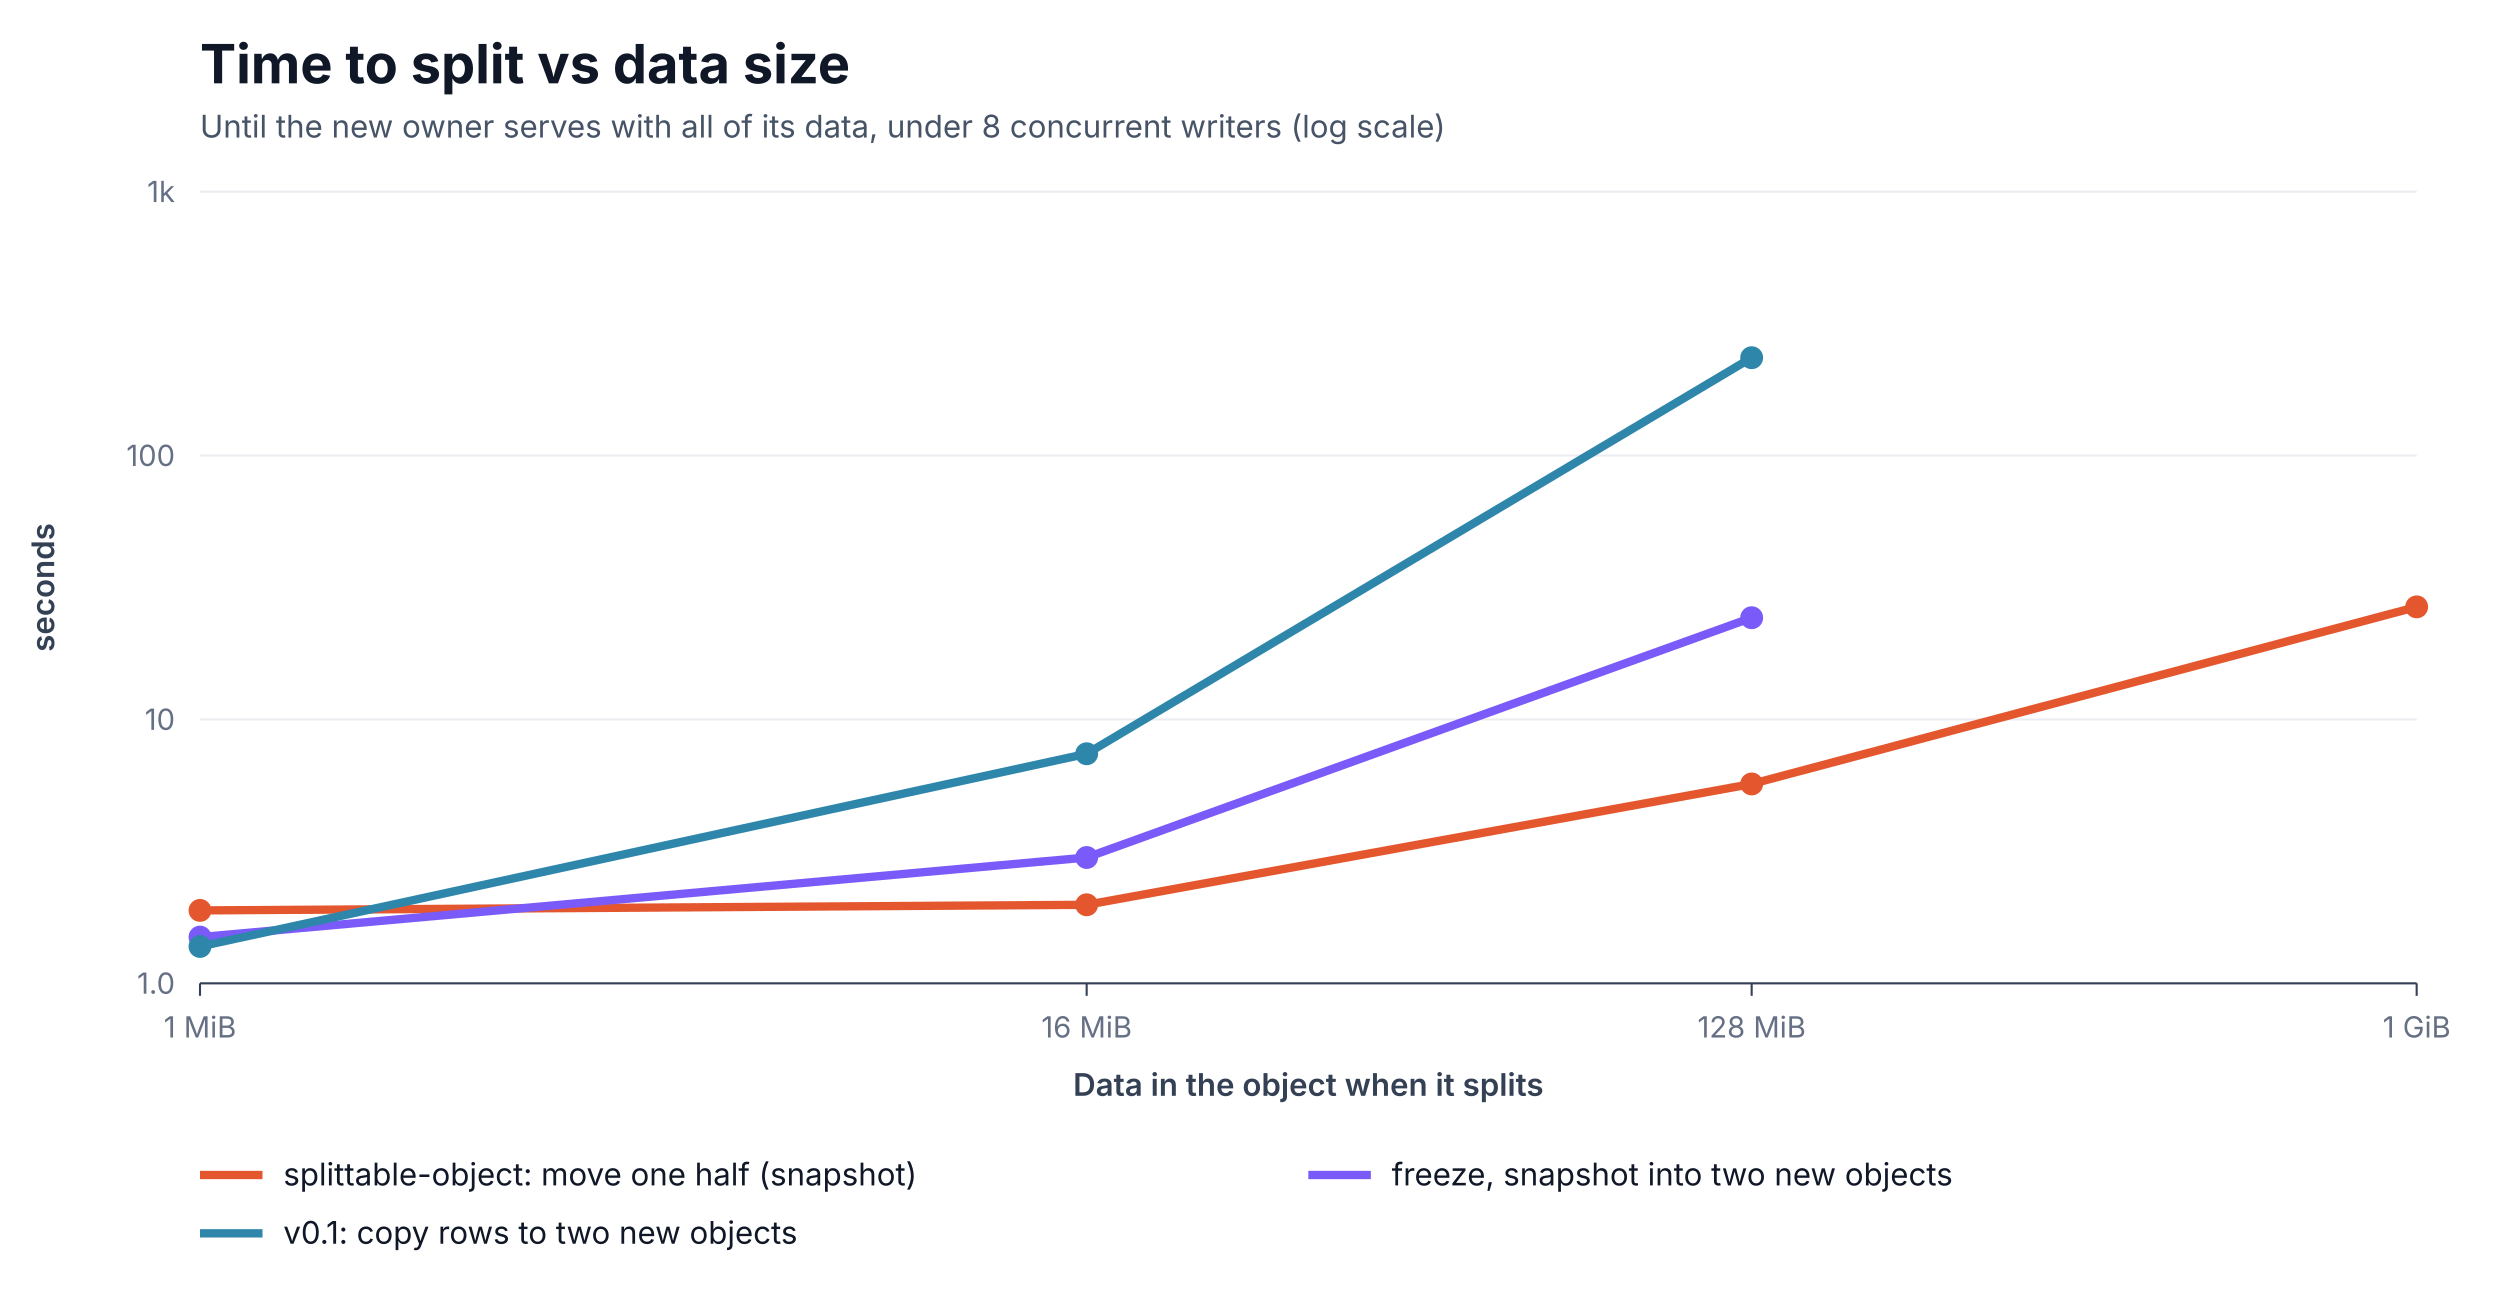
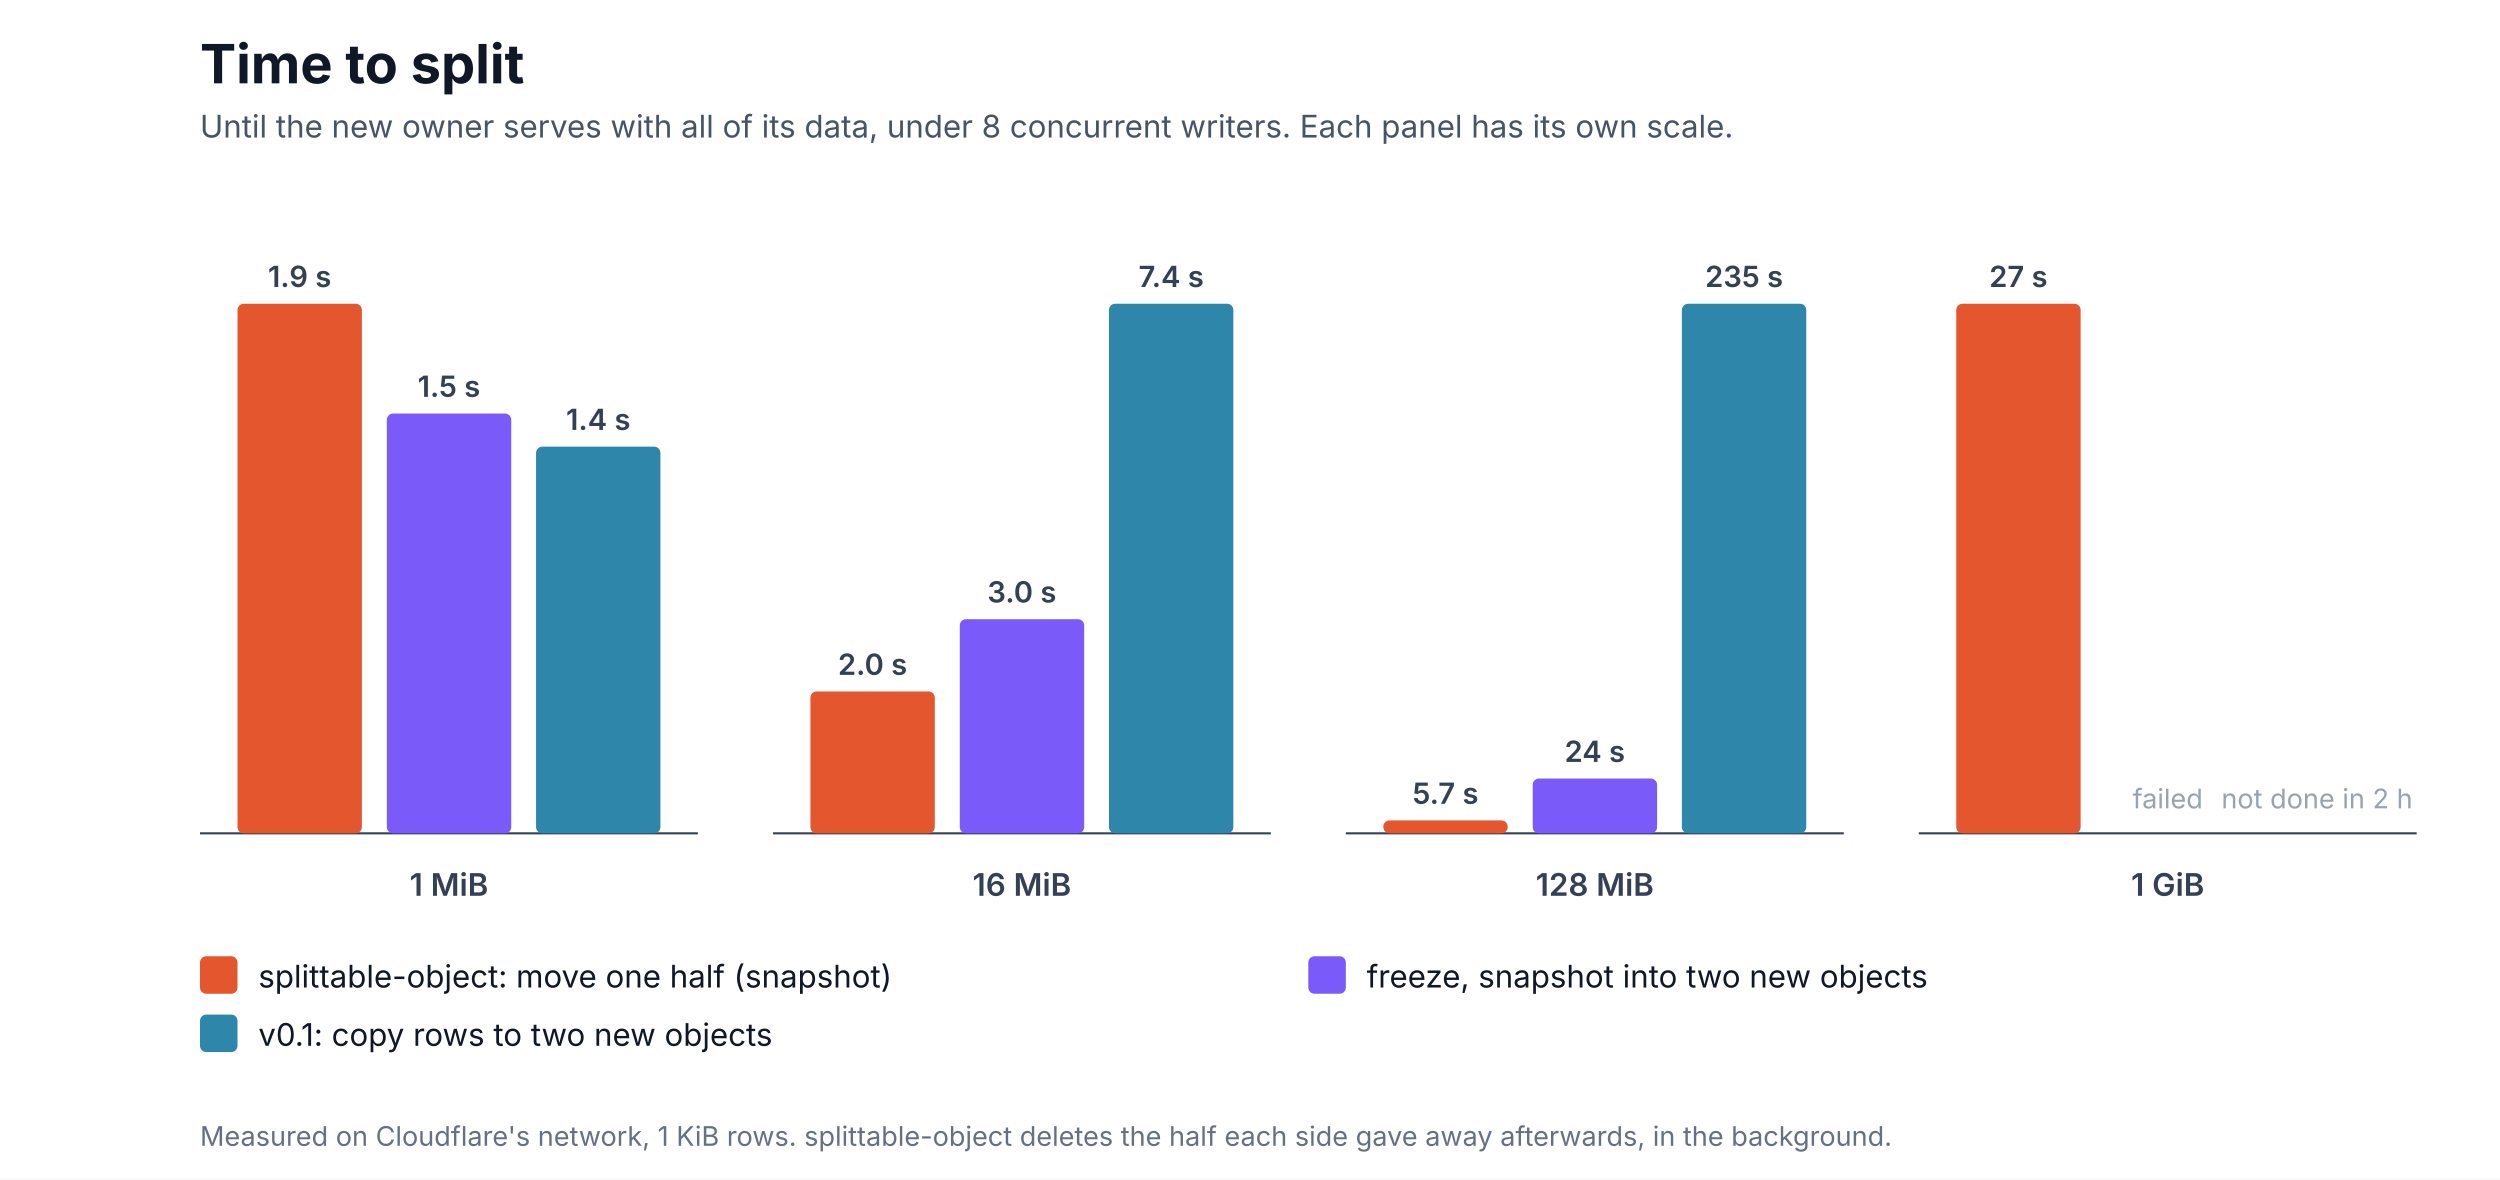
- <svg xmlns="http://www.w3.org/2000/svg" width="1200" height="624" viewBox="0 0 1200 624">
-   <style>text{font-family:Inter,ui-sans-serif,system-ui,-apple-system,sans-serif;fill:#101828}.title{font-size:26px;font-weight:700}.sub{font-size:15px;fill:#475467}.tick{font-size:14px;fill:#667085}.label{font-size:15px;font-weight:600;fill:#344054}.legend{font-size:15px}.grid{stroke:#eaecf0}.axisline{stroke:#344054}</style>
-   <rect width="1200" height="624" fill="#fff" />
-   <text x="96" y="40" class="title">Time to split vs data size</text>
-   <text x="96" y="66" class="sub">Until the new owner serves with all of its data, under 8 concurrent writers (log scale)</text>
-   <line x1="96" x2="1160" y1="472" y2="472" class="grid" />
-   <text x="84" y="477" text-anchor="end" class="tick">1.0</text>
-   <line x1="96" x2="1160" y1="345.333" y2="345.333" class="grid" />
-   <text x="84" y="350.333" text-anchor="end" class="tick">10</text>
-   <line x1="96" x2="1160" y1="218.667" y2="218.667" class="grid" />
-   <text x="84" y="223.667" text-anchor="end" class="tick">100</text>
-   <line x1="96" x2="1160" y1="92" y2="92" class="grid" />
-   <text x="84" y="97" text-anchor="end" class="tick">1k</text>
-   <line x1="96" x2="1160" y1="472" y2="472" class="axisline" />
-   <line x1="96" x2="96" y1="472" y2="478" class="axisline" />
-   <text x="96" y="498" text-anchor="middle" class="tick">1 MiB</text>
-   <line x1="521.6" x2="521.6" y1="472" y2="478" class="axisline" />
-   <text x="521.6" y="498" text-anchor="middle" class="tick">16 MiB</text>
-   <line x1="840.8" x2="840.8" y1="472" y2="478" class="axisline" />
-   <text x="840.8" y="498" text-anchor="middle" class="tick">128 MiB</text>
-   <line x1="1160" x2="1160" y1="472" y2="478" class="axisline" />
-   <text x="1160" y="498" text-anchor="middle" class="tick">1 GiB</text>
-   <polyline points="96.0,437.0 521.6,434.3 840.8,376.3 1160.0,291.3" fill="none" stroke="#e4572e" stroke-width="4" stroke-linejoin="round" />
-   <circle cx="96.0" cy="437.0" r="5.5" fill="#e4572e" />
-   <circle cx="521.6" cy="434.3" r="5.5" fill="#e4572e" />
-   <circle cx="840.8" cy="376.3" r="5.5" fill="#e4572e" />
-   <circle cx="1160.0" cy="291.3" r="5.5" fill="#e4572e" />
-   <polyline points="96.0,449.8 521.6,411.6 840.8,296.5" fill="none" stroke="#7a5af8" stroke-width="4" stroke-linejoin="round" />
-   <circle cx="96.0" cy="449.8" r="5.5" fill="#7a5af8" />
-   <circle cx="521.6" cy="411.6" r="5.5" fill="#7a5af8" />
-   <circle cx="840.8" cy="296.5" r="5.5" fill="#7a5af8" />
-   <polyline points="96.0,454.3 521.6,361.8 840.8,171.7" fill="none" stroke="#2e86ab" stroke-width="4" stroke-linejoin="round" />
-   <circle cx="96.0" cy="454.3" r="5.5" fill="#2e86ab" />
-   <circle cx="521.6" cy="361.8" r="5.5" fill="#2e86ab" />
-   <circle cx="840.8" cy="171.7" r="5.5" fill="#2e86ab" />
-   <text x="628" y="526" text-anchor="middle" class="label">Data in the object when it splits</text>
-   <text transform="translate(26,282) rotate(-90)" text-anchor="middle" class="label">seconds</text>
-   <g transform="translate(96,564)">
-     <line x1="0" x2="30" y1="0" y2="0" stroke="#e4572e" stroke-width="4" />
-     <text x="40" y="5" class="legend">splittable-object: move one half (snapshot)</text>
+ <svg xmlns="http://www.w3.org/2000/svg" width="1200" height="566" viewBox="0 0 1200 566">
+   <style>text{font-family:Inter,ui-sans-serif,system-ui,-apple-system,sans-serif;fill:#101828}.title{font-size:26px;font-weight:700}.sub{font-size:15px;fill:#475467}.label{font-size:15px;font-weight:600;fill:#344054}.legend{font-size:15px}.value{font-size:14px;font-weight:600;fill:#344054}.na{font-size:13px;fill:#98a2b3}.note{font-size:13px;fill:#667085}.axisline{stroke:#344054}</style>
+   <rect width="1200" height="566" fill="#fff" />
+   <text x="96" y="40" class="title">Time to split</text>
+   <text x="96" y="66" class="sub">Until the new owner serves with all of its data, under 8 concurrent writers. Each panel has its own scale.</text>
+   <line x1="96" x2="335" y1="400" y2="400" class="axisline" />
+   <rect x="114.0" y="145.8" width="59.7" height="254.2" rx="3" fill="#e4572e" />
+   <text x="143.833" y="137.763" text-anchor="middle" class="value">1.9 s</text>
+   <rect x="185.7" y="198.5" width="59.7" height="201.5" rx="3" fill="#7a5af8" />
+   <text x="215.5" y="190.493" text-anchor="middle" class="value">1.5 s</text>
+   <rect x="257.3" y="214.4" width="59.7" height="185.6" rx="3" fill="#2e86ab" />
+   <text x="287.167" y="206.366" text-anchor="middle" class="value">1.4 s</text>
+   <text x="215.5" y="430" text-anchor="middle" class="label">1 MiB</text>
+   <line x1="371" x2="610" y1="400" y2="400" class="axisline" />
+   <rect x="389.0" y="331.9" width="59.7" height="68.1" rx="3" fill="#e4572e" />
+   <text x="418.833" y="323.922" text-anchor="middle" class="value">2.0 s</text>
+   <rect x="460.7" y="297.2" width="59.7" height="102.8" rx="3" fill="#7a5af8" />
+   <text x="490.5" y="289.18" text-anchor="middle" class="value">3.0 s</text>
+   <rect x="532.3" y="145.8" width="59.7" height="254.2" rx="3" fill="#2e86ab" />
+   <text x="562.167" y="137.763" text-anchor="middle" class="value">7.4 s</text>
+   <text x="490.5" y="430" text-anchor="middle" class="label">16 MiB</text>
+   <line x1="646" x2="885" y1="400" y2="400" class="axisline" />
+   <rect x="664.0" y="393.8" width="59.7" height="6.2" rx="3" fill="#e4572e" />
+   <text x="693.833" y="385.832" text-anchor="middle" class="value">5.7 s</text>
+   <rect x="735.7" y="373.7" width="59.7" height="26.3" rx="3" fill="#7a5af8" />
+   <text x="765.5" y="365.714" text-anchor="middle" class="value">24 s</text>
+   <rect x="807.3" y="145.8" width="59.7" height="254.2" rx="3" fill="#2e86ab" />
+   <text x="837.167" y="137.763" text-anchor="middle" class="value">235 s</text>
+   <text x="765.5" y="430" text-anchor="middle" class="label">128 MiB</text>
+   <line x1="921" x2="1160" y1="400" y2="400" class="axisline" />
+   <rect x="939.0" y="145.8" width="59.7" height="254.2" rx="3" fill="#e4572e" />
+   <text x="968.833" y="137.763" text-anchor="middle" class="value">27 s</text>
+   <text x="1040.5" y="388" text-anchor="middle" class="na">failed</text>
+   <text x="1112.167" y="388" text-anchor="middle" class="na">not done in 2 h</text>
+   <text x="1040.5" y="430" text-anchor="middle" class="label">1 GiB</text>
+   <g transform="translate(96,472)">
+     <rect width="18" height="18" y="-13" rx="3" fill="#e4572e" />
+     <text x="28" y="2" class="legend">splittable-object: move one half (snapshot)</text>
  </g>
-   <g transform="translate(628,564)">
-     <line x1="0" x2="30" y1="0" y2="0" stroke="#7a5af8" stroke-width="4" />
-     <text x="40" y="5" class="legend">freeze, snapshot into two new objects</text>
+   <g transform="translate(628,472)">
+     <rect width="18" height="18" y="-13" rx="3" fill="#7a5af8" />
+     <text x="28" y="2" class="legend">freeze, snapshot into two new objects</text>
  </g>
-   <g transform="translate(96,592)">
-     <line x1="0" x2="30" y1="0" y2="0" stroke="#2e86ab" stroke-width="4" />
-     <text x="40" y="5" class="legend">v0.1: copy rows to two new objects</text>
+   <g transform="translate(96,500)">
+     <rect width="18" height="18" y="-13" rx="3" fill="#2e86ab" />
+     <text x="28" y="2" class="legend">v0.1: copy rows to two new objects</text>
  </g>
+   <text x="96" y="550" class="note">Measured on Cloudflare's network, 1 KiB rows. splittable-object deletes the half each side gave away afterwards, in the background.</text>
</svg>
